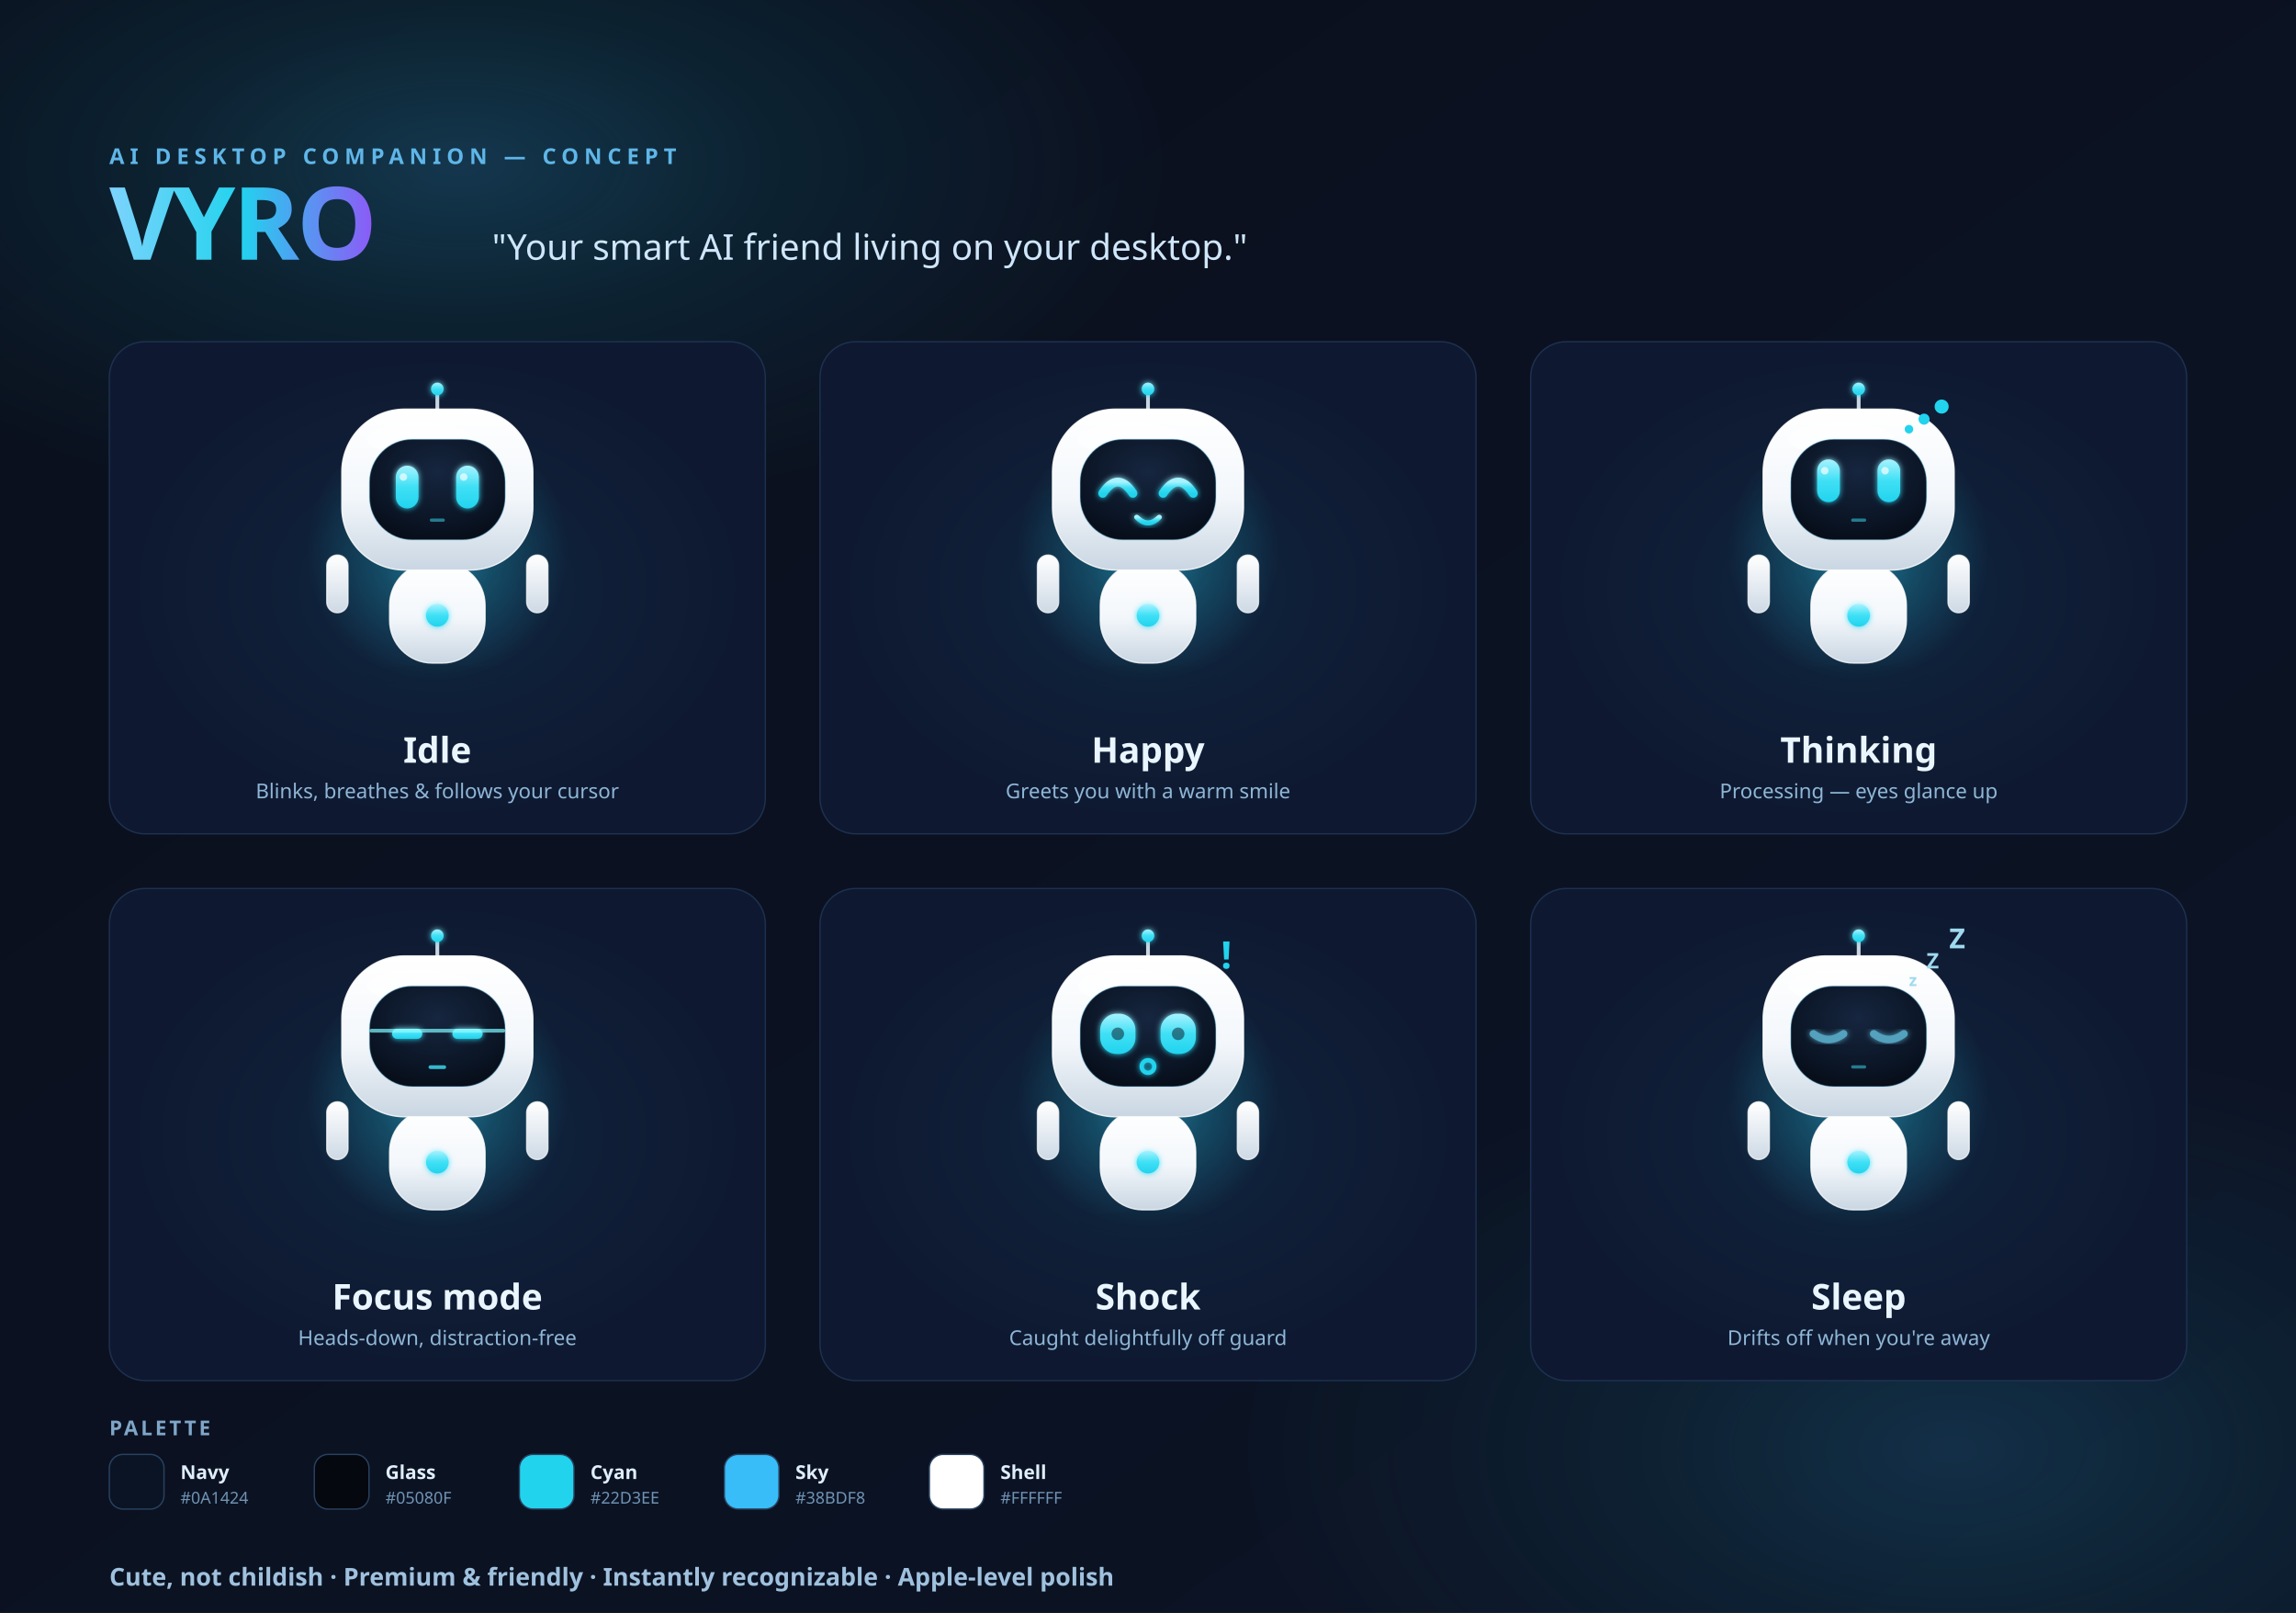
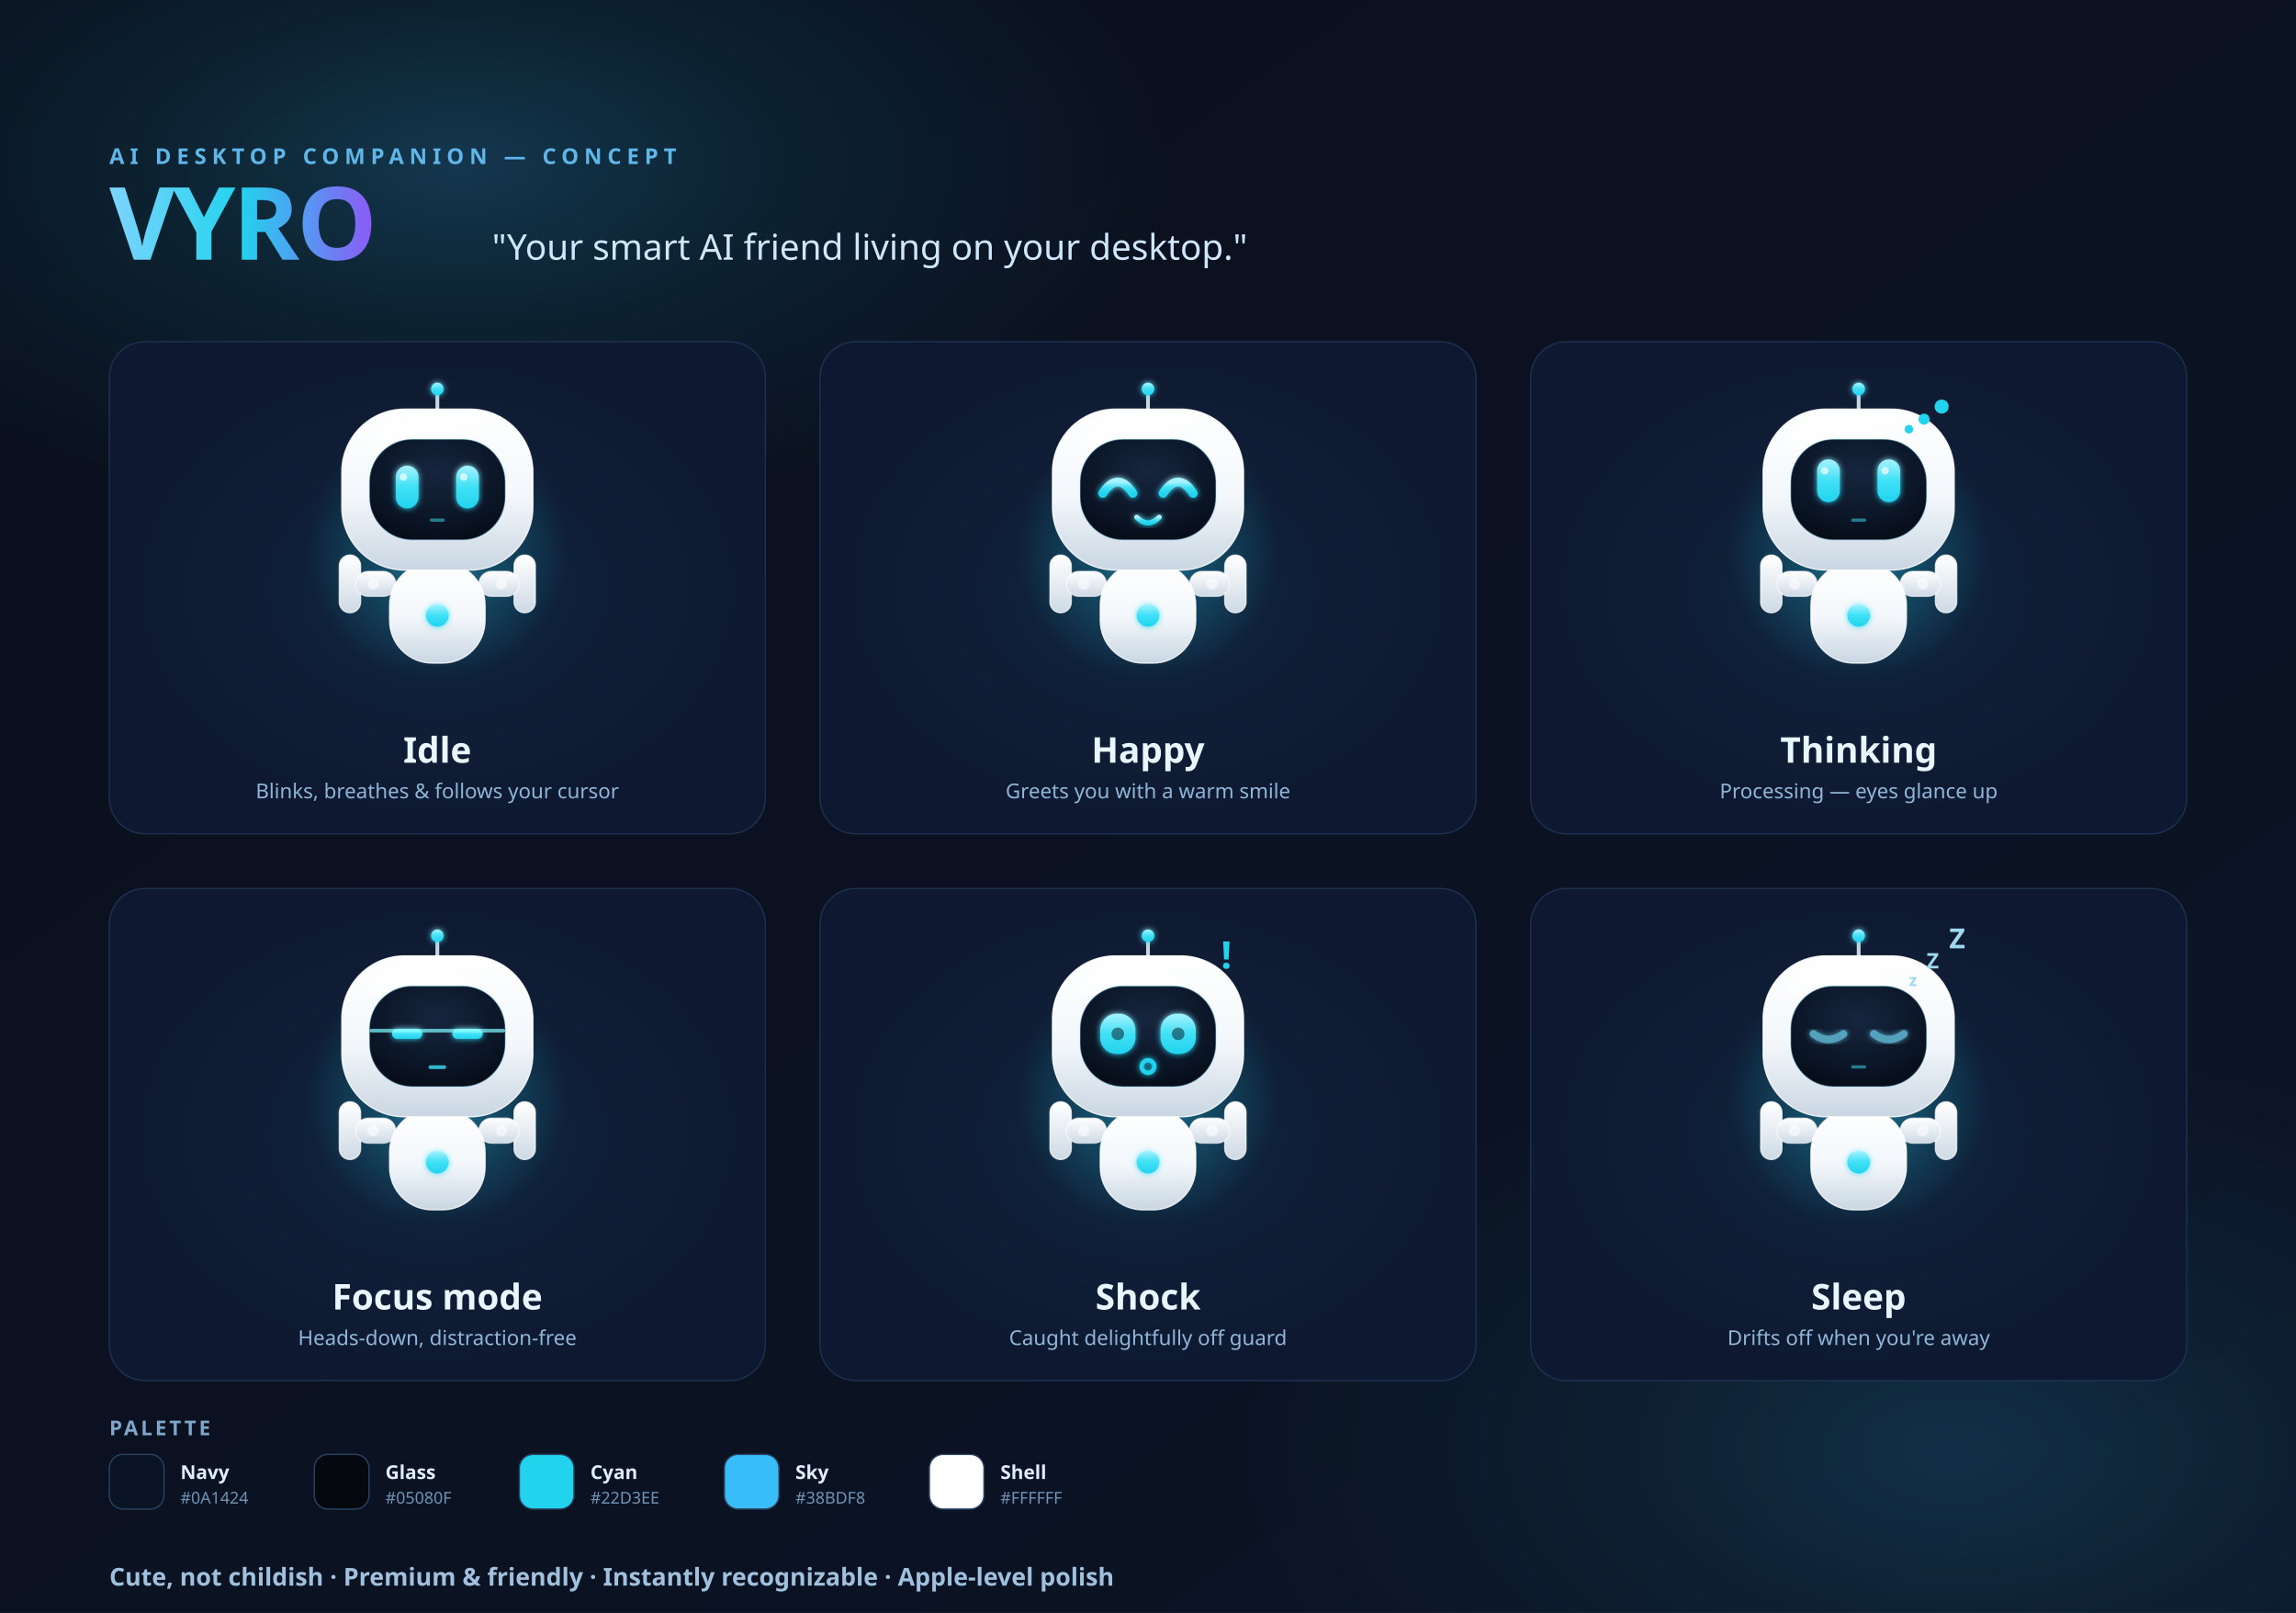
<svg xmlns="http://www.w3.org/2000/svg" width="1680" height="1180" viewBox="0 0 1680 1180">
  <defs>
    <linearGradient id="shell" x1="0" y1="0" x2="0" y2="1">
      <stop offset="0" stop-color="#ffffff" />
      <stop offset="0.55" stop-color="#f3f7fb" />
      <stop offset="1" stop-color="#c9d6e2" />
    </linearGradient>
    <linearGradient id="arm" x1="0" y1="0" x2="0" y2="1">
      <stop offset="0" stop-color="#ffffff" />
      <stop offset="1" stop-color="#cdd9e5" />
    </linearGradient>
    <radialGradient id="glass" cx="0.5" cy="0.32" r="0.85">
      <stop offset="0" stop-color="#16263f" />
      <stop offset="0.62" stop-color="#0a1424" />
      <stop offset="1" stop-color="#05080f" />
    </radialGradient>
    <linearGradient id="eye" x1="0" y1="0" x2="0" y2="1">
      <stop offset="0" stop-color="#a7f3ff" />
      <stop offset="0.5" stop-color="#3fe0f5" />
      <stop offset="1" stop-color="#22d3ee" />
    </linearGradient>
    <radialGradient id="glow" cx="0.5" cy="0.5" r="0.5">
      <stop offset="0" stop-color="#38bdf8" stop-opacity="0.55" />
      <stop offset="0.45" stop-color="#22d3ee" stop-opacity="0.22" />
      <stop offset="1" stop-color="#22d3ee" stop-opacity="0" />
    </radialGradient>
    <filter id="g" x="-80%" y="-80%" width="260%" height="260%">
      <feGaussianBlur stdDeviation="2.2" result="b" />
      <feMerge>
        <feMergeNode in="b" />
        <feMergeNode in="SourceGraphic" />
      </feMerge>
    </filter>
    <linearGradient id="bg" x1="0" y1="0" x2="1" y2="1">
      <stop offset="0" stop-color="#0a0f1c" />
      <stop offset="1" stop-color="#0c1426" />
    </linearGradient>
    <linearGradient id="title" x1="0" y1="0" x2="1" y2="0">
      <stop offset="0" stop-color="#7dd3fc" />
      <stop offset="0.5" stop-color="#22d3ee" />
      <stop offset="1" stop-color="#8b5cf6" />
    </linearGradient>
  </defs>
  <rect width="1680" height="1180" fill="url(#bg)" />
  <ellipse cx="336" cy="120" rx="520" ry="260" fill="url(#glow)" opacity="0.4" />
  <ellipse cx="1428" cy="1060" rx="520" ry="300" fill="url(#glow)" opacity="0.3" />
  <text x="80" y="120" fill="#5fb6e8" font-family="sans-serif" font-weight="700" font-size="16" letter-spacing="4">AI DESKTOP COMPANION — CONCEPT</text>
  <text x="80" y="190" fill="url(#title)" font-family="sans-serif" font-weight="800" font-size="74" letter-spacing="-2">VYRO</text>
  <text x="360" y="190" fill="#cfe6fb" font-family="sans-serif" font-weight="400" font-size="26">"Your smart AI friend living on your desktop."</text>
  <g>
    <rect x="80" y="250" width="480" height="360" rx="26" fill="#0e1830" stroke="#1f3354" stroke-opacity="0.9" />
    <rect x="80" y="250" width="480" height="360" rx="26" fill="url(#glow)" opacity="0.18" />
    <g transform="translate(218.8 268) scale(0.92)">
      <ellipse cx="110" cy="146" rx="104" ry="104" fill="url(#glow)" />
      <ellipse cx="110" cy="246" rx="56" ry="9" fill="#0b2233" opacity="0.18" />
-       <rect x="22" y="150" width="17" height="46" rx="8.5" fill="url(#arm)" stroke="#fff" stroke-opacity="0.7" />
-       <rect x="181" y="150" width="17" height="46" rx="8.5" fill="url(#arm)" stroke="#fff" stroke-opacity="0.7" />
+       <rect x="32" y="150" width="17" height="46" rx="8.5" fill="url(#arm)" stroke="#fff" stroke-opacity="0.7" />
+       <rect x="171" y="150" width="17" height="46" rx="8.5" fill="url(#arm)" stroke="#fff" stroke-opacity="0.7" />
+       <rect x="45" y="163" width="32" height="20" rx="10" fill="url(#arm)" stroke="#fff" stroke-opacity="0.55" />
+       <rect x="143" y="163" width="32" height="20" rx="10" fill="url(#arm)" stroke="#fff" stroke-opacity="0.55" />
+       <circle cx="59" cy="173" r="4.6" fill="#fff" opacity="0.55" />
+       <circle cx="161" cy="173" r="4.6" fill="#fff" opacity="0.55" />
      <rect x="72" y="156" width="76" height="80" rx="34" fill="url(#shell)" stroke="#fff" stroke-opacity="0.8" />
      <circle cx="110" cy="198" r="9" fill="url(#eye)" filter="url(#g)" />
      <line x1="110" y1="36" x2="110" y2="22" stroke="#c9d6e2" stroke-width="3" stroke-linecap="round" />
      <circle cx="110" cy="18" r="5" fill="url(#eye)" filter="url(#g)" />
      <rect x="34" y="34" width="152" height="128" rx="50" fill="url(#shell)" stroke="#fff" stroke-opacity="0.85" />
      <ellipse cx="96" cy="58" rx="42" ry="13" fill="#fff" opacity="0.55" />
      <rect x="56" y="58" width="108" height="80" rx="34" fill="url(#glass)" stroke="#7dd3fc" stroke-opacity="0.35" />
      <g filter="url(#g)" fill="url(#eye)" transform="translate(0 0)">
        <rect x="77" y="79" width="18" height="34" rx="9" />
        <rect x="125" y="79" width="18" height="34" rx="9" />
        <circle cx="83" cy="88" r="3" fill="#fff" opacity="0.65" />
        <circle cx="131" cy="88" r="3" fill="#fff" opacity="0.65" />
      </g>
      <rect x="104" y="121" width="12" height="2.6" rx="1.3" fill="#3fe0f5" opacity="0.5" />
    </g>
    <text x="320" y="558" text-anchor="middle" fill="#eaf6ff" font-family="sans-serif" font-weight="700" font-size="26">Idle</text>
    <text x="320" y="584" text-anchor="middle" fill="#8fb6d6" font-family="sans-serif" font-size="15">Blinks, breathes &amp; follows your cursor</text>
  </g>
  <g>
    <rect x="600" y="250" width="480" height="360" rx="26" fill="#0e1830" stroke="#1f3354" stroke-opacity="0.9" />
    <rect x="600" y="250" width="480" height="360" rx="26" fill="url(#glow)" opacity="0.18" />
    <g transform="translate(738.8 268) scale(0.92)">
      <ellipse cx="110" cy="146" rx="104" ry="104" fill="url(#glow)" />
      <ellipse cx="110" cy="246" rx="56" ry="9" fill="#0b2233" opacity="0.18" />
-       <rect x="22" y="150" width="17" height="46" rx="8.5" fill="url(#arm)" stroke="#fff" stroke-opacity="0.7" />
-       <rect x="181" y="150" width="17" height="46" rx="8.5" fill="url(#arm)" stroke="#fff" stroke-opacity="0.7" />
+       <rect x="32" y="150" width="17" height="46" rx="8.5" fill="url(#arm)" stroke="#fff" stroke-opacity="0.7" />
+       <rect x="171" y="150" width="17" height="46" rx="8.5" fill="url(#arm)" stroke="#fff" stroke-opacity="0.7" />
+       <rect x="45" y="163" width="32" height="20" rx="10" fill="url(#arm)" stroke="#fff" stroke-opacity="0.55" />
+       <rect x="143" y="163" width="32" height="20" rx="10" fill="url(#arm)" stroke="#fff" stroke-opacity="0.55" />
+       <circle cx="59" cy="173" r="4.6" fill="#fff" opacity="0.55" />
+       <circle cx="161" cy="173" r="4.6" fill="#fff" opacity="0.55" />
      <rect x="72" y="156" width="76" height="80" rx="34" fill="url(#shell)" stroke="#fff" stroke-opacity="0.8" />
      <circle cx="110" cy="198" r="9" fill="url(#eye)" filter="url(#g)" />
      <line x1="110" y1="36" x2="110" y2="22" stroke="#c9d6e2" stroke-width="3" stroke-linecap="round" />
      <circle cx="110" cy="18" r="5" fill="url(#eye)" filter="url(#g)" />
      <rect x="34" y="34" width="152" height="128" rx="50" fill="url(#shell)" stroke="#fff" stroke-opacity="0.85" />
      <ellipse cx="96" cy="58" rx="42" ry="13" fill="#fff" opacity="0.55" />
      <rect x="56" y="58" width="108" height="80" rx="34" fill="url(#glass)" stroke="#7dd3fc" stroke-opacity="0.35" />
      <g filter="url(#g)" stroke="url(#eye)" stroke-width="7" stroke-linecap="round" fill="none">
        <path d="M74 101 Q 86 83 98 101" />
        <path d="M122 101 Q 134 83 146 101" />
      </g>
      <path d="M101 120 Q110 129 119 120" stroke="url(#eye)" stroke-width="4" stroke-linecap="round" fill="none" filter="url(#g)" />
    </g>
    <text x="840" y="558" text-anchor="middle" fill="#eaf6ff" font-family="sans-serif" font-weight="700" font-size="26">Happy</text>
    <text x="840" y="584" text-anchor="middle" fill="#8fb6d6" font-family="sans-serif" font-size="15">Greets you with a warm smile</text>
  </g>
  <g>
    <rect x="1120" y="250" width="480" height="360" rx="26" fill="#0e1830" stroke="#1f3354" stroke-opacity="0.9" />
    <rect x="1120" y="250" width="480" height="360" rx="26" fill="url(#glow)" opacity="0.18" />
    <g transform="translate(1258.8 268) scale(0.92)">
      <ellipse cx="110" cy="146" rx="104" ry="104" fill="url(#glow)" />
      <ellipse cx="110" cy="246" rx="56" ry="9" fill="#0b2233" opacity="0.18" />
-       <rect x="22" y="150" width="17" height="46" rx="8.5" fill="url(#arm)" stroke="#fff" stroke-opacity="0.7" />
-       <rect x="181" y="150" width="17" height="46" rx="8.5" fill="url(#arm)" stroke="#fff" stroke-opacity="0.7" />
+       <rect x="32" y="150" width="17" height="46" rx="8.5" fill="url(#arm)" stroke="#fff" stroke-opacity="0.7" />
+       <rect x="171" y="150" width="17" height="46" rx="8.5" fill="url(#arm)" stroke="#fff" stroke-opacity="0.7" />
+       <rect x="45" y="163" width="32" height="20" rx="10" fill="url(#arm)" stroke="#fff" stroke-opacity="0.55" />
+       <rect x="143" y="163" width="32" height="20" rx="10" fill="url(#arm)" stroke="#fff" stroke-opacity="0.55" />
+       <circle cx="59" cy="173" r="4.6" fill="#fff" opacity="0.55" />
+       <circle cx="161" cy="173" r="4.6" fill="#fff" opacity="0.55" />
      <rect x="72" y="156" width="76" height="80" rx="34" fill="url(#shell)" stroke="#fff" stroke-opacity="0.8" />
      <circle cx="110" cy="198" r="9" fill="url(#eye)" filter="url(#g)" />
      <line x1="110" y1="36" x2="110" y2="22" stroke="#c9d6e2" stroke-width="3" stroke-linecap="round" />
      <circle cx="110" cy="18" r="5" fill="url(#eye)" filter="url(#g)" />
      <rect x="34" y="34" width="152" height="128" rx="50" fill="url(#shell)" stroke="#fff" stroke-opacity="0.85" />
      <ellipse cx="96" cy="58" rx="42" ry="13" fill="#fff" opacity="0.55" />
      <rect x="56" y="58" width="108" height="80" rx="34" fill="url(#glass)" stroke="#7dd3fc" stroke-opacity="0.35" />
      <g filter="url(#g)" fill="url(#eye)" transform="translate(0 -5)">
        <rect x="77" y="79" width="18" height="34" rx="9" />
        <rect x="125" y="79" width="18" height="34" rx="9" />
        <circle cx="83" cy="88" r="3" fill="#fff" opacity="0.65" />
        <circle cx="131" cy="88" r="3" fill="#fff" opacity="0.65" />
      </g>
      <rect x="104" y="121" width="12" height="2.6" rx="1.3" fill="#3fe0f5" opacity="0.5" />
      <g fill="#22d3ee">
        <circle cx="150" cy="50" r="3.4" />
        <circle cx="162" cy="42" r="4.4" />
        <circle cx="176" cy="32" r="5.6" />
      </g>
    </g>
    <text x="1360" y="558" text-anchor="middle" fill="#eaf6ff" font-family="sans-serif" font-weight="700" font-size="26">Thinking</text>
    <text x="1360" y="584" text-anchor="middle" fill="#8fb6d6" font-family="sans-serif" font-size="15">Processing — eyes glance up</text>
  </g>
  <g>
    <rect x="80" y="650" width="480" height="360" rx="26" fill="#0e1830" stroke="#1f3354" stroke-opacity="0.9" />
    <rect x="80" y="650" width="480" height="360" rx="26" fill="url(#glow)" opacity="0.18" />
    <g transform="translate(218.8 668) scale(0.92)">
      <ellipse cx="110" cy="146" rx="104" ry="104" fill="url(#glow)" />
      <ellipse cx="110" cy="246" rx="56" ry="9" fill="#0b2233" opacity="0.18" />
-       <rect x="22" y="150" width="17" height="46" rx="8.5" fill="url(#arm)" stroke="#fff" stroke-opacity="0.7" />
-       <rect x="181" y="150" width="17" height="46" rx="8.5" fill="url(#arm)" stroke="#fff" stroke-opacity="0.7" />
+       <rect x="32" y="150" width="17" height="46" rx="8.5" fill="url(#arm)" stroke="#fff" stroke-opacity="0.7" />
+       <rect x="171" y="150" width="17" height="46" rx="8.5" fill="url(#arm)" stroke="#fff" stroke-opacity="0.7" />
+       <rect x="45" y="163" width="32" height="20" rx="10" fill="url(#arm)" stroke="#fff" stroke-opacity="0.55" />
+       <rect x="143" y="163" width="32" height="20" rx="10" fill="url(#arm)" stroke="#fff" stroke-opacity="0.55" />
+       <circle cx="59" cy="173" r="4.6" fill="#fff" opacity="0.55" />
+       <circle cx="161" cy="173" r="4.6" fill="#fff" opacity="0.55" />
      <rect x="72" y="156" width="76" height="80" rx="34" fill="url(#shell)" stroke="#fff" stroke-opacity="0.8" />
      <circle cx="110" cy="198" r="9" fill="url(#eye)" filter="url(#g)" />
      <line x1="110" y1="36" x2="110" y2="22" stroke="#c9d6e2" stroke-width="3" stroke-linecap="round" />
      <circle cx="110" cy="18" r="5" fill="url(#eye)" filter="url(#g)" />
      <rect x="34" y="34" width="152" height="128" rx="50" fill="url(#shell)" stroke="#fff" stroke-opacity="0.85" />
      <ellipse cx="96" cy="58" rx="42" ry="13" fill="#fff" opacity="0.55" />
      <rect x="56" y="58" width="108" height="80" rx="34" fill="url(#glass)" stroke="#7dd3fc" stroke-opacity="0.35" />
      <g filter="url(#g)" fill="url(#eye)">
        <rect x="74" y="92" width="24" height="8" rx="4" />
        <rect x="122" y="92" width="24" height="8" rx="4" />
      </g>
      <rect x="103" y="121" width="14" height="3" rx="1.5" fill="#3fe0f5" opacity="0.8" />
      <rect x="56" y="92" width="108" height="3" rx="1.5" fill="#7df9ff" opacity="0.7" />
    </g>
    <text x="320" y="958" text-anchor="middle" fill="#eaf6ff" font-family="sans-serif" font-weight="700" font-size="26">Focus mode</text>
    <text x="320" y="984" text-anchor="middle" fill="#8fb6d6" font-family="sans-serif" font-size="15">Heads-down, distraction-free</text>
  </g>
  <g>
    <rect x="600" y="650" width="480" height="360" rx="26" fill="#0e1830" stroke="#1f3354" stroke-opacity="0.9" />
    <rect x="600" y="650" width="480" height="360" rx="26" fill="url(#glow)" opacity="0.18" />
    <g transform="translate(738.8 668) scale(0.92)">
      <ellipse cx="110" cy="146" rx="104" ry="104" fill="url(#glow)" />
      <ellipse cx="110" cy="246" rx="56" ry="9" fill="#0b2233" opacity="0.18" />
-       <rect x="22" y="150" width="17" height="46" rx="8.5" fill="url(#arm)" stroke="#fff" stroke-opacity="0.7" />
-       <rect x="181" y="150" width="17" height="46" rx="8.5" fill="url(#arm)" stroke="#fff" stroke-opacity="0.7" />
+       <rect x="32" y="150" width="17" height="46" rx="8.5" fill="url(#arm)" stroke="#fff" stroke-opacity="0.7" />
+       <rect x="171" y="150" width="17" height="46" rx="8.5" fill="url(#arm)" stroke="#fff" stroke-opacity="0.7" />
+       <rect x="45" y="163" width="32" height="20" rx="10" fill="url(#arm)" stroke="#fff" stroke-opacity="0.55" />
+       <rect x="143" y="163" width="32" height="20" rx="10" fill="url(#arm)" stroke="#fff" stroke-opacity="0.55" />
+       <circle cx="59" cy="173" r="4.6" fill="#fff" opacity="0.55" />
+       <circle cx="161" cy="173" r="4.6" fill="#fff" opacity="0.55" />
      <rect x="72" y="156" width="76" height="80" rx="34" fill="url(#shell)" stroke="#fff" stroke-opacity="0.8" />
      <circle cx="110" cy="198" r="9" fill="url(#eye)" filter="url(#g)" />
      <line x1="110" y1="36" x2="110" y2="22" stroke="#c9d6e2" stroke-width="3" stroke-linecap="round" />
      <circle cx="110" cy="18" r="5" fill="url(#eye)" filter="url(#g)" />
      <rect x="34" y="34" width="152" height="128" rx="50" fill="url(#shell)" stroke="#fff" stroke-opacity="0.85" />
      <ellipse cx="96" cy="58" rx="42" ry="13" fill="#fff" opacity="0.55" />
      <rect x="56" y="58" width="108" height="80" rx="34" fill="url(#glass)" stroke="#7dd3fc" stroke-opacity="0.35" />
      <g filter="url(#g)" fill="url(#eye)">
        <rect x="72" y="80" width="28" height="32" rx="13" />
        <rect x="120" y="80" width="28" height="32" rx="13" />
        <circle cx="86" cy="96" r="5" fill="#06121f" opacity="0.5" />
        <circle cx="134" cy="96" r="5" fill="#06121f" opacity="0.5" />
      </g>
      <circle cx="110" cy="122" r="5" fill="none" stroke="#22d3ee" stroke-width="3.5" filter="url(#g)" />
      <text x="168" y="44" font-size="30" fill="#22d3ee" font-family="sans-serif" font-weight="900">!</text>
    </g>
    <text x="840" y="958" text-anchor="middle" fill="#eaf6ff" font-family="sans-serif" font-weight="700" font-size="26">Shock</text>
    <text x="840" y="984" text-anchor="middle" fill="#8fb6d6" font-family="sans-serif" font-size="15">Caught delightfully off guard</text>
  </g>
  <g>
    <rect x="1120" y="650" width="480" height="360" rx="26" fill="#0e1830" stroke="#1f3354" stroke-opacity="0.9" />
    <rect x="1120" y="650" width="480" height="360" rx="26" fill="url(#glow)" opacity="0.18" />
    <g transform="translate(1258.8 668) scale(0.92)">
      <ellipse cx="110" cy="146" rx="104" ry="104" fill="url(#glow)" />
      <ellipse cx="110" cy="246" rx="56" ry="9" fill="#0b2233" opacity="0.18" />
-       <rect x="22" y="150" width="17" height="46" rx="8.5" fill="url(#arm)" stroke="#fff" stroke-opacity="0.7" />
-       <rect x="181" y="150" width="17" height="46" rx="8.5" fill="url(#arm)" stroke="#fff" stroke-opacity="0.7" />
+       <rect x="32" y="150" width="17" height="46" rx="8.5" fill="url(#arm)" stroke="#fff" stroke-opacity="0.7" />
+       <rect x="171" y="150" width="17" height="46" rx="8.5" fill="url(#arm)" stroke="#fff" stroke-opacity="0.7" />
+       <rect x="45" y="163" width="32" height="20" rx="10" fill="url(#arm)" stroke="#fff" stroke-opacity="0.55" />
+       <rect x="143" y="163" width="32" height="20" rx="10" fill="url(#arm)" stroke="#fff" stroke-opacity="0.55" />
+       <circle cx="59" cy="173" r="4.6" fill="#fff" opacity="0.55" />
+       <circle cx="161" cy="173" r="4.6" fill="#fff" opacity="0.55" />
      <rect x="72" y="156" width="76" height="80" rx="34" fill="url(#shell)" stroke="#fff" stroke-opacity="0.8" />
      <circle cx="110" cy="198" r="9" fill="url(#eye)" filter="url(#g)" />
      <line x1="110" y1="36" x2="110" y2="22" stroke="#c9d6e2" stroke-width="3" stroke-linecap="round" />
      <circle cx="110" cy="18" r="5" fill="url(#eye)" filter="url(#g)" />
      <rect x="34" y="34" width="152" height="128" rx="50" fill="url(#shell)" stroke="#fff" stroke-opacity="0.85" />
      <ellipse cx="96" cy="58" rx="42" ry="13" fill="#fff" opacity="0.55" />
      <rect x="56" y="58" width="108" height="80" rx="34" fill="url(#glass)" stroke="#7dd3fc" stroke-opacity="0.35" />
      <g filter="url(#g)" stroke="#5fb8d6" stroke-width="6" stroke-linecap="round" fill="none" opacity="0.85">
        <path d="M74 96 Q 86 105 98 96" />
        <path d="M122 96 Q 134 105 146 96" />
      </g>
      <rect x="104" y="121" width="12" height="2.6" rx="1.3" fill="#3fe0f5" opacity="0.5" />
      <g fill="#9fd9ef" font-family="sans-serif" font-weight="700">
        <text x="150" y="58" font-size="13">z</text>
        <text x="164" y="44" font-size="17">Z</text>
        <text x="182" y="28" font-size="22">Z</text>
      </g>
    </g>
    <text x="1360" y="958" text-anchor="middle" fill="#eaf6ff" font-family="sans-serif" font-weight="700" font-size="26">Sleep</text>
    <text x="1360" y="984" text-anchor="middle" fill="#8fb6d6" font-family="sans-serif" font-size="15">Drifts off when you're away</text>
  </g>
  <text x="80" y="1050" fill="#7fa6c8" font-family="sans-serif" font-weight="700" font-size="15" letter-spacing="2">PALETTE</text>
  <rect x="80" y="1064" width="40" height="40" rx="10" fill="#0A1424" stroke="#28415f" />
  <text x="132" y="1082" fill="#dfeefc" font-family="sans-serif" font-size="14" font-weight="700">Navy</text>
  <text x="132" y="1100" fill="#6f93b4" font-family="sans-serif" font-size="12">#0A1424</text>
  <rect x="230" y="1064" width="40" height="40" rx="10" fill="#05080F" stroke="#28415f" />
  <text x="282" y="1082" fill="#dfeefc" font-family="sans-serif" font-size="14" font-weight="700">Glass</text>
  <text x="282" y="1100" fill="#6f93b4" font-family="sans-serif" font-size="12">#05080F</text>
  <rect x="380" y="1064" width="40" height="40" rx="10" fill="#22D3EE" stroke="#28415f" />
  <text x="432" y="1082" fill="#dfeefc" font-family="sans-serif" font-size="14" font-weight="700">Cyan</text>
  <text x="432" y="1100" fill="#6f93b4" font-family="sans-serif" font-size="12">#22D3EE</text>
  <rect x="530" y="1064" width="40" height="40" rx="10" fill="#38BDF8" stroke="#28415f" />
  <text x="582" y="1082" fill="#dfeefc" font-family="sans-serif" font-size="14" font-weight="700">Sky</text>
  <text x="582" y="1100" fill="#6f93b4" font-family="sans-serif" font-size="12">#38BDF8</text>
  <rect x="680" y="1064" width="40" height="40" rx="10" fill="#FFFFFF" stroke="#28415f" />
  <text x="732" y="1082" fill="#dfeefc" font-family="sans-serif" font-size="14" font-weight="700">Shell</text>
  <text x="732" y="1100" fill="#6f93b4" font-family="sans-serif" font-size="12">#FFFFFF</text>
  <text x="80" y="1160" fill="#9fc1de" font-family="sans-serif" font-weight="700" font-size="18">Cute, not childish  ·  Premium &amp; friendly  ·  Instantly recognizable  ·  Apple-level polish</text>
</svg>
